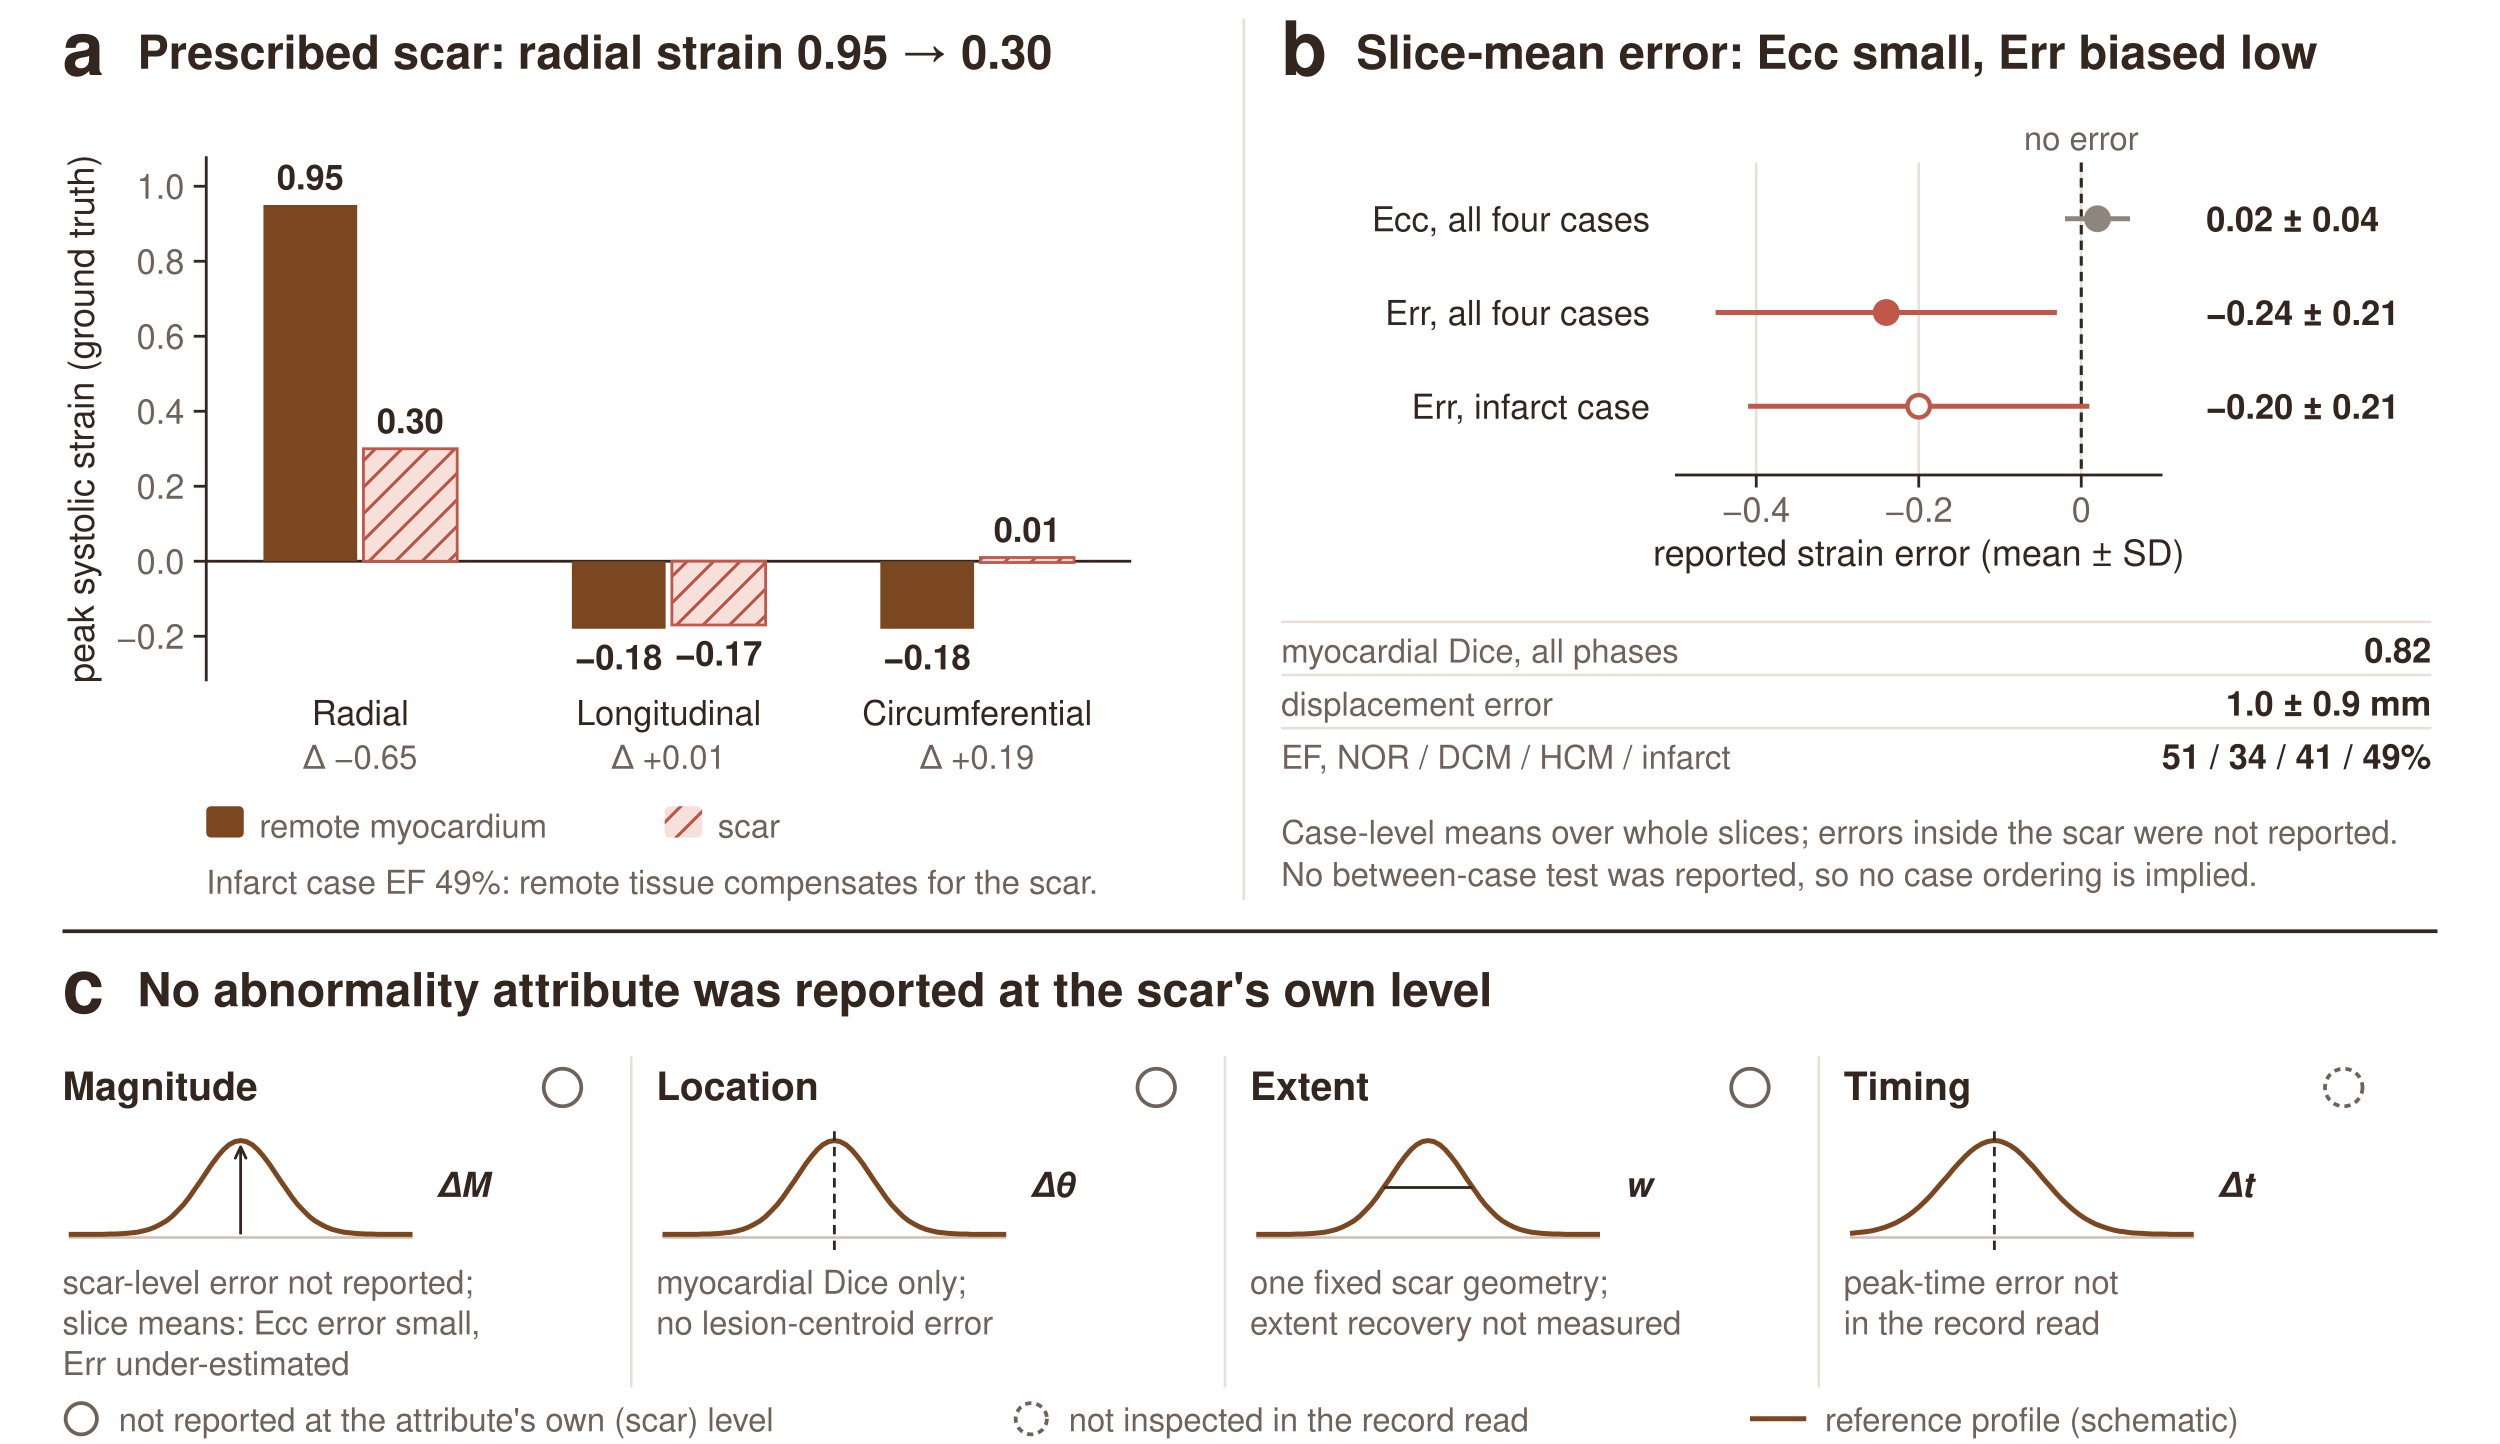
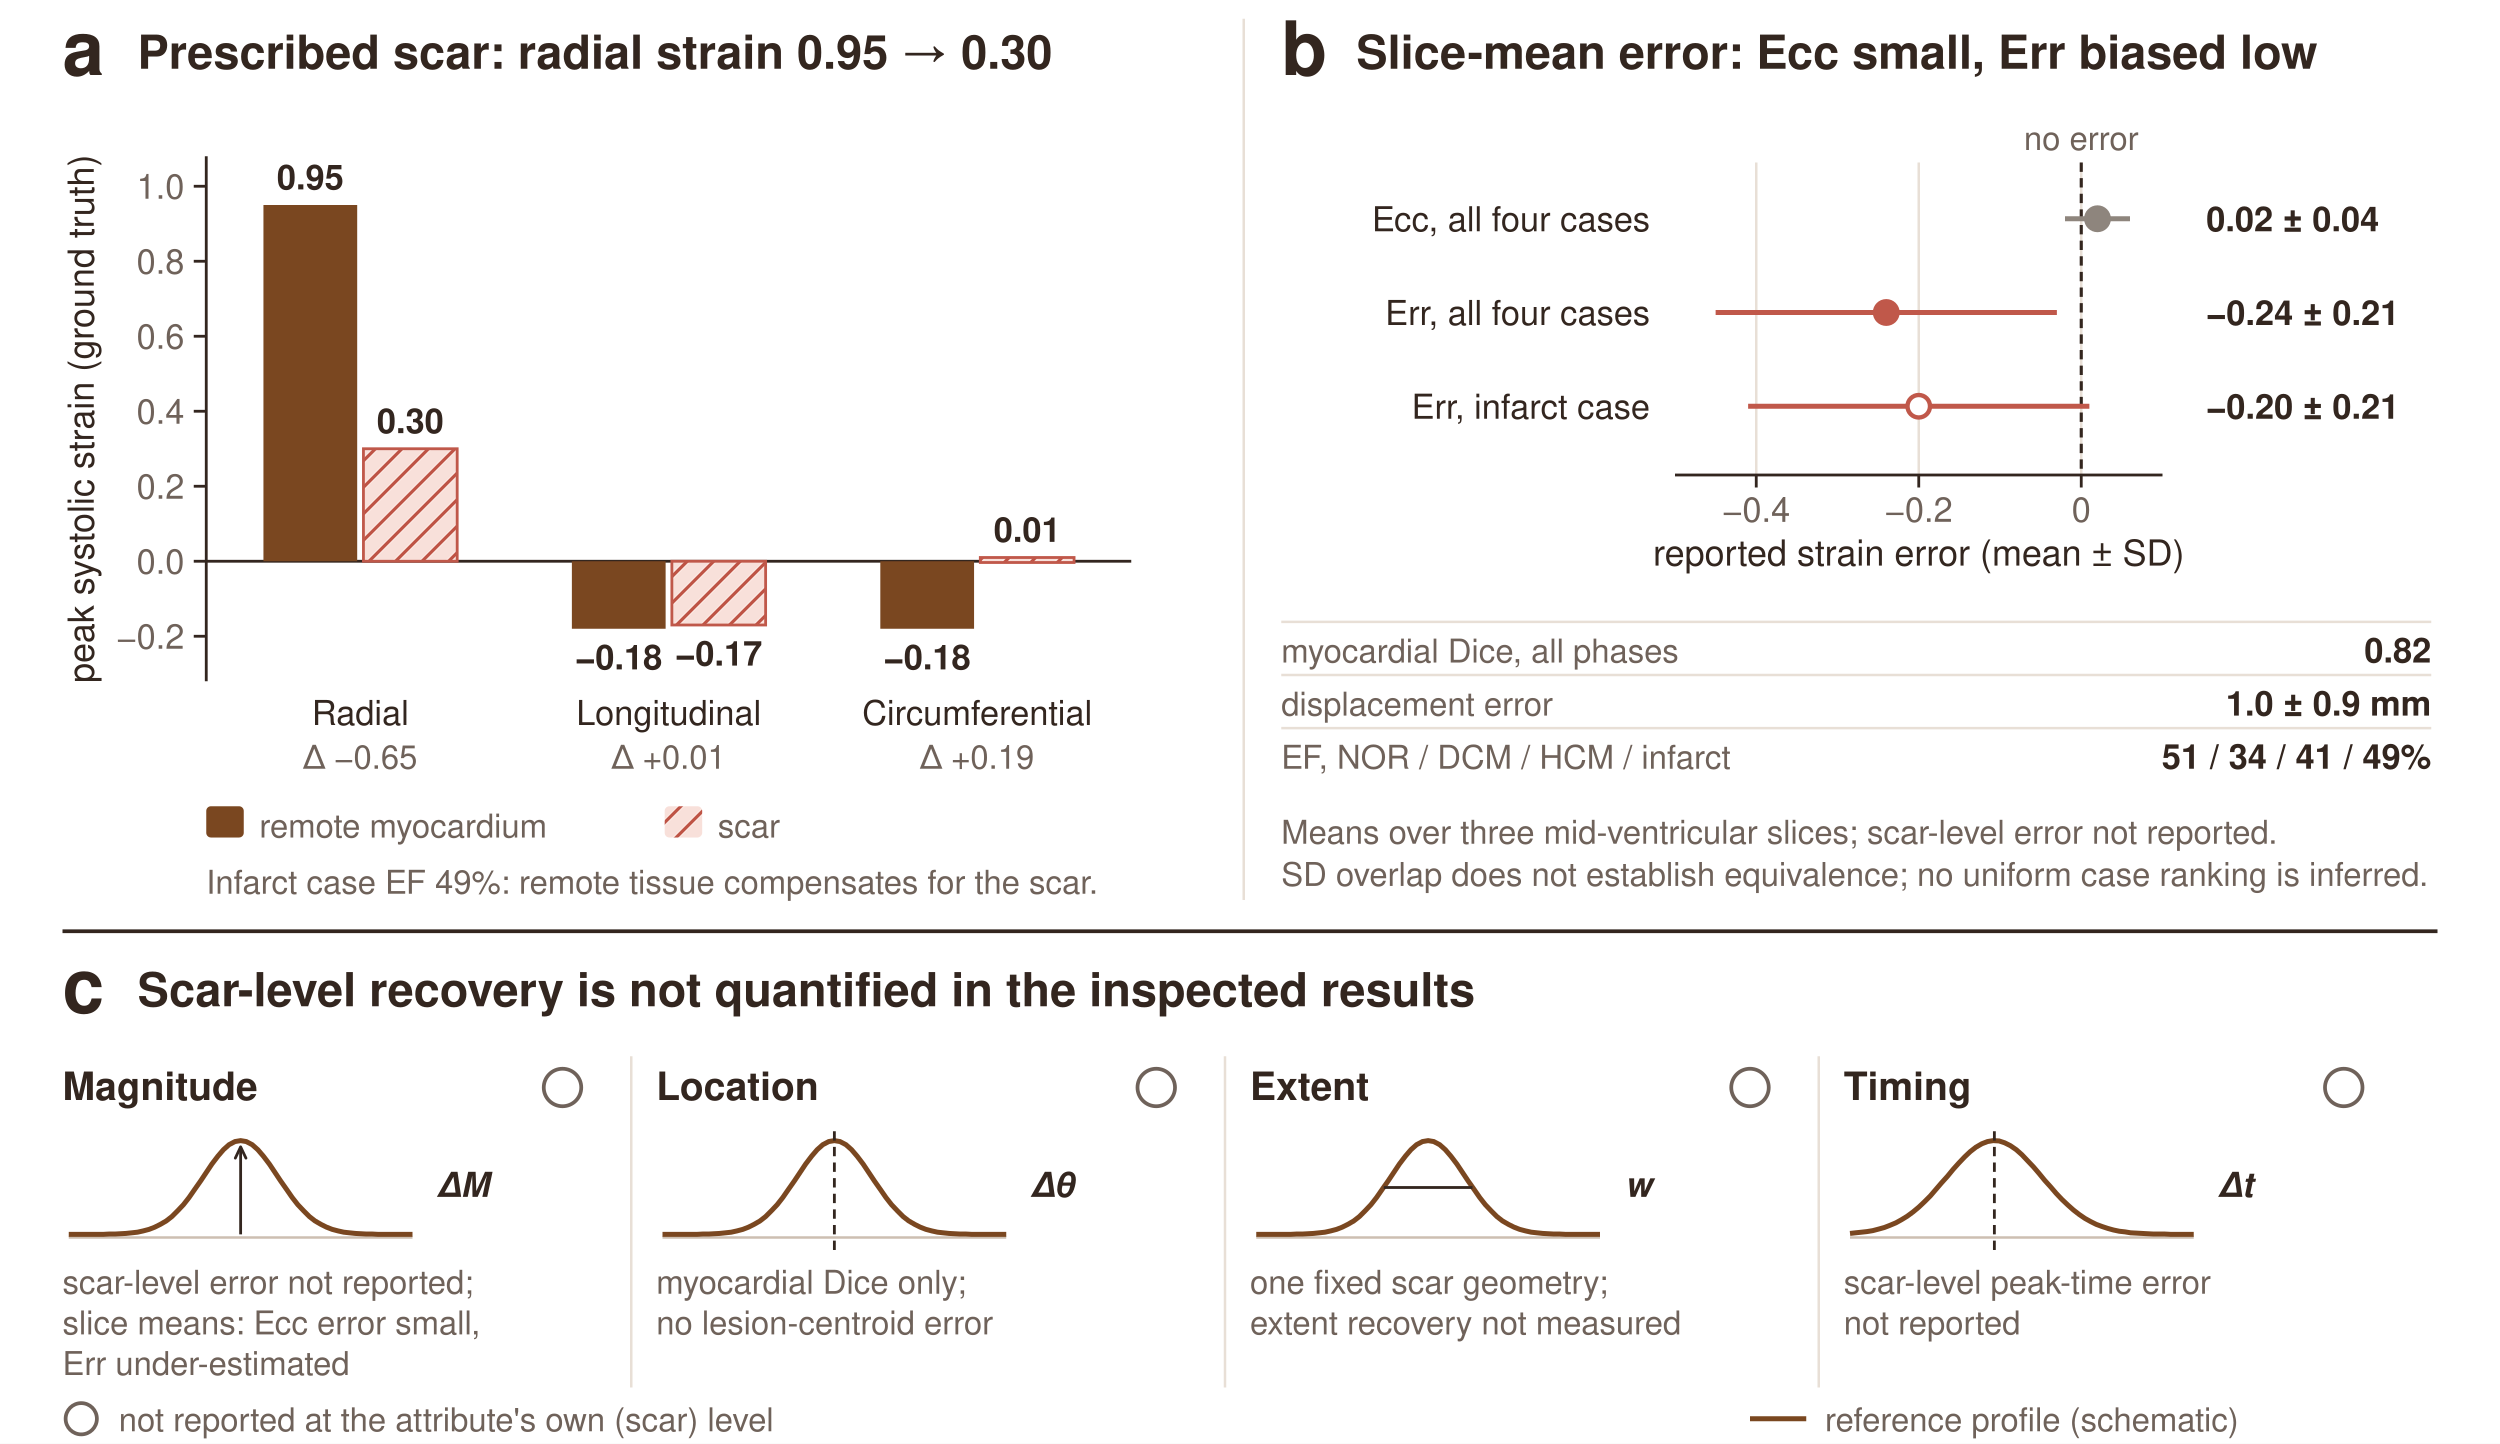
<svg xmlns="http://www.w3.org/2000/svg" width="538.583pt" height="311.031pt" viewBox="0 0 800 462" font-family="Helvetica, Arial, 'Liberation Sans', sans-serif">
  <defs>
    <linearGradient id="cellDirect" x1="0" y1="0" x2="1" y2="1">
      <stop offset="0" stop-color="#8D6449" />
      <stop offset="1" stop-color="#5B3E2E" />
    </linearGradient>
    <pattern id="hatchInf" width="6" height="6" patternUnits="userSpaceOnUse" patternTransform="rotate(45)">
      <rect width="6" height="6" fill="#F8E0DA" />
      <line x1="0" y1="0" x2="0" y2="6" stroke="#C0584A" stroke-width="2" />
    </pattern>
  </defs>
  <rect x="0.0" y="0.0" width="800.0" height="462.0" rx="0" fill="#FFFFFF" stroke="none" stroke-width="1.0" />
  <g transform="translate(0,0)">
    <text x="20.0" y="24.0" font-size="24" font-weight="700" fill="#33261F" text-anchor="start">a</text>
    <text x="44.0" y="22.0" font-size="15" font-weight="700" fill="#33261F" text-anchor="start">Prescribed scar: radial strain 0.95 → 0.30</text>
    <line x1="66.0" y1="50.0" x2="66.0" y2="218.0" stroke="#33261F" stroke-width="0.9" />
    <line x1="62.0" y1="203.6" x2="66.0" y2="203.6" stroke="#33261F" stroke-width="0.9" />
    <text x="59.0" y="207.6" font-size="11" font-weight="400" fill="#6F625A" text-anchor="end">−0.2</text>
    <line x1="62.0" y1="179.6" x2="66.0" y2="179.6" stroke="#33261F" stroke-width="0.9" />
    <text x="59.0" y="183.6" font-size="11" font-weight="400" fill="#6F625A" text-anchor="end">0.0</text>
    <line x1="62.0" y1="155.6" x2="66.0" y2="155.6" stroke="#33261F" stroke-width="0.9" />
    <text x="59.0" y="159.6" font-size="11" font-weight="400" fill="#6F625A" text-anchor="end">0.2</text>
    <line x1="62.0" y1="131.6" x2="66.0" y2="131.6" stroke="#33261F" stroke-width="0.9" />
    <text x="59.0" y="135.6" font-size="11" font-weight="400" fill="#6F625A" text-anchor="end">0.4</text>
    <line x1="62.0" y1="107.6" x2="66.0" y2="107.6" stroke="#33261F" stroke-width="0.9" />
    <text x="59.0" y="111.6" font-size="11" font-weight="400" fill="#6F625A" text-anchor="end">0.6</text>
    <line x1="62.0" y1="83.6" x2="66.0" y2="83.6" stroke="#33261F" stroke-width="0.9" />
    <text x="59.0" y="87.6" font-size="11" font-weight="400" fill="#6F625A" text-anchor="end">0.8</text>
    <line x1="62.0" y1="59.6" x2="66.0" y2="59.6" stroke="#33261F" stroke-width="0.9" />
    <text x="59.0" y="63.6" font-size="11" font-weight="400" fill="#6F625A" text-anchor="end">1.0</text>
    <text transform="translate(30.0,134.0) rotate(-90)" font-size="11.5" font-weight="400" fill="#33261F" text-anchor="middle">peak systolic strain (ground truth)</text>
    <line x1="66.0" y1="179.6" x2="362.0" y2="179.6" stroke="#33261F" stroke-width="0.9" />
    <rect x="84.3" y="65.6" width="30.0" height="114.0" rx="0" fill="#7A4720" stroke="none" stroke-width="0" />
    <text x="99.3" y="60.6" font-size="11.0" font-weight="700" fill="#33261F" text-anchor="middle">0.95</text>
    <rect x="116.3" y="143.6" width="30.0" height="36.0" rx="0" fill="url(#hatchInf)" stroke="#C0584A" stroke-width="0.9" />
    <text x="131.3" y="138.6" font-size="11.0" font-weight="700" fill="#33261F" text-anchor="middle">0.30</text>
    <text x="115.3" y="232.0" font-size="11" font-weight="400" fill="#33261F" text-anchor="middle">Radial</text>
    <text x="115.3" y="246.0" font-size="10.5" font-weight="400" fill="#6F625A" text-anchor="middle">Δ −0.65</text>
    <rect x="183.0" y="179.6" width="30.0" height="21.6" rx="0" fill="#7A4720" stroke="none" stroke-width="0" />
    <text x="198.0" y="214.2" font-size="11.0" font-weight="700" fill="#33261F" text-anchor="middle">−0.18</text>
    <rect x="215.0" y="179.6" width="30.0" height="20.4" rx="0" fill="url(#hatchInf)" stroke="#C0584A" stroke-width="0.9" />
    <text x="230.0" y="213.0" font-size="11.0" font-weight="700" fill="#33261F" text-anchor="middle">−0.17</text>
    <text x="214.0" y="232.0" font-size="11" font-weight="400" fill="#33261F" text-anchor="middle">Longitudinal</text>
    <text x="214.0" y="246.0" font-size="10.5" font-weight="400" fill="#6F625A" text-anchor="middle">Δ +0.01</text>
    <rect x="281.7" y="179.6" width="30.0" height="21.6" rx="0" fill="#7A4720" stroke="none" stroke-width="0" />
    <text x="296.7" y="214.2" font-size="11.0" font-weight="700" fill="#33261F" text-anchor="middle">−0.18</text>
    <rect x="313.7" y="178.4" width="30.0" height="1.6" rx="0" fill="url(#hatchInf)" stroke="#C0584A" stroke-width="0.9" />
    <text x="328.7" y="173.4" font-size="11.0" font-weight="700" fill="#33261F" text-anchor="middle">0.01</text>
    <text x="312.7" y="232.0" font-size="11" font-weight="400" fill="#33261F" text-anchor="middle">Circumferential</text>
    <text x="312.7" y="246.0" font-size="10.5" font-weight="400" fill="#6F625A" text-anchor="middle">Δ +0.19</text>
    <rect x="66.0" y="258.0" width="12.0" height="10.0" rx="1.5" fill="#7A4720" stroke="none" stroke-width="1.0" />
    <text x="83.0" y="268.0" font-size="10.5" font-weight="400" fill="#6F625A" text-anchor="start">remote myocardium</text>
    <rect x="212.7" y="258.0" width="12.0" height="10.0" rx="1.5" fill="url(#hatchInf)" stroke="none" stroke-width="1.0" />
    <text x="229.7" y="268.0" font-size="10.5" font-weight="400" fill="#6F625A" text-anchor="start">scar</text>
    <text x="66.0" y="286.0" font-size="10.5" font-weight="400" fill="#6F625A" text-anchor="start">Infarct case EF 49%: remote tissue compensates for the scar.</text>
    <line x1="398.0" y1="6.0" x2="398.0" y2="288.0" stroke="#E8DFD6" stroke-width="0.8" />
    <text x="410.0" y="24.0" font-size="24" font-weight="700" fill="#33261F" text-anchor="start">b</text>
    <text x="434.0" y="22.0" font-size="15" font-weight="700" fill="#33261F" text-anchor="start">Slice-mean error: Ecc small, Err biased low</text>
    <line x1="562.0" y1="52.0" x2="562.0" y2="152.0" stroke="#E8DFD6" stroke-width="0.8" />
    <line x1="614.0" y1="52.0" x2="614.0" y2="152.0" stroke="#E8DFD6" stroke-width="0.8" />
    <line x1="666.0" y1="52.0" x2="666.0" y2="152.0" stroke="#E8DFD6" stroke-width="0.8" />
    <line x1="666.0" y1="52.0" x2="666.0" y2="152.0" stroke="#33261F" stroke-width="1" stroke-dasharray="3 2" />
    <text x="528.0" y="74.0" font-size="11" font-weight="400" fill="#33261F" text-anchor="end">Ecc, all four cases</text>
    <line x1="660.8" y1="70.0" x2="681.6" y2="70.0" stroke="#8E857D" stroke-width="1.6" />
    <circle cx="671.2" cy="70.0" r="3.6" fill="#8E857D" stroke="#8E857D" stroke-width="1.4" />
    <text x="528.0" y="104.0" font-size="11" font-weight="400" fill="#33261F" text-anchor="end">Err, all four cases</text>
    <line x1="549.0" y1="100.0" x2="658.2" y2="100.0" stroke="#C0584A" stroke-width="1.6" />
    <circle cx="603.6" cy="100.0" r="3.6" fill="#C0584A" stroke="#C0584A" stroke-width="1.4" />
    <text x="528.0" y="134.0" font-size="11" font-weight="400" fill="#33261F" text-anchor="end">Err, infarct case</text>
    <line x1="559.4" y1="130.0" x2="668.6" y2="130.0" stroke="#C0584A" stroke-width="1.6" />
    <circle cx="614.0" cy="130.0" r="3.6" fill="#FFFFFF" stroke="#C0584A" stroke-width="1.4" />
    <line x1="536.0" y1="152.0" x2="692.0" y2="152.0" stroke="#33261F" stroke-width="0.9" />
    <line x1="562.0" y1="152.0" x2="562.0" y2="156.0" stroke="#33261F" stroke-width="0.9" />
    <text x="562.0" y="167.0" font-size="11" font-weight="400" fill="#6F625A" text-anchor="middle">−0.4</text>
    <line x1="614.0" y1="152.0" x2="614.0" y2="156.0" stroke="#33261F" stroke-width="0.9" />
    <text x="614.0" y="167.0" font-size="11" font-weight="400" fill="#6F625A" text-anchor="middle">−0.2</text>
    <line x1="666.0" y1="152.0" x2="666.0" y2="156.0" stroke="#33261F" stroke-width="0.9" />
    <text x="666.0" y="167.0" font-size="11" font-weight="400" fill="#6F625A" text-anchor="middle">0</text>
    <text x="614.0" y="181.0" font-size="11.5" font-weight="400" fill="#33261F" text-anchor="middle">reported strain error (mean ± SD)</text>
    <text x="706.0" y="74.0" font-size="11.0" font-weight="700" fill="#33261F" text-anchor="start">0.02 ± 0.04</text>
    <text x="706.0" y="104.0" font-size="11.0" font-weight="700" fill="#33261F" text-anchor="start">−0.24 ± 0.21</text>
    <text x="706.0" y="134.0" font-size="11.0" font-weight="700" fill="#33261F" text-anchor="start">−0.20 ± 0.21</text>
    <text x="666.0" y="48.0" font-size="10.5" font-weight="400" fill="#6F625A" text-anchor="middle">no error</text>
    <line x1="410.0" y1="199.0" x2="778.0" y2="199.0" stroke="#E8DFD6" stroke-width="0.8" />
    <text x="410.0" y="212.0" font-size="10.5" font-weight="400" fill="#6F625A" text-anchor="start">myocardial Dice, all phases</text>
    <text x="778.0" y="212.0" font-size="11" font-weight="700" fill="#33261F" text-anchor="end">0.82</text>
    <line x1="410.0" y1="216.0" x2="778.0" y2="216.0" stroke="#E8DFD6" stroke-width="0.8" />
    <text x="410.0" y="229.0" font-size="10.5" font-weight="400" fill="#6F625A" text-anchor="start">displacement error</text>
    <text x="778.0" y="229.0" font-size="11" font-weight="700" fill="#33261F" text-anchor="end">1.0 ± 0.9 mm</text>
    <line x1="410.0" y1="233.0" x2="778.0" y2="233.0" stroke="#E8DFD6" stroke-width="0.8" />
    <text x="410.0" y="246.0" font-size="10.5" font-weight="400" fill="#6F625A" text-anchor="start">EF, NOR / DCM / HCM / infarct</text>
    <text x="778.0" y="246.0" font-size="11" font-weight="700" fill="#33261F" text-anchor="end">51 / 34 / 41 / 49%</text>
-     <text x="410.0" y="270.0" font-size="10.5" font-weight="400" fill="#6F625A" text-anchor="start">Case-level means over whole slices; errors inside the scar were not reported.</text>
-     <text x="410.0" y="283.5" font-size="10.5" font-weight="400" fill="#6F625A" text-anchor="start">No between-case test was reported, so no case ordering is implied.</text>
+     <text x="410.0" y="270.0" font-size="10.5" font-weight="400" fill="#6F625A" text-anchor="start">Means over three mid-ventricular slices; scar-level error not reported.</text>
+     <text x="410.0" y="283.5" font-size="10.5" font-weight="400" fill="#6F625A" text-anchor="start">SD overlap does not establish equivalence; no uniform case ranking is inferred.</text>
    <line x1="20.0" y1="298.0" x2="780.0" y2="298.0" stroke="#33261F" stroke-width="1.2" />
    <text x="20.0" y="324.0" font-size="24" font-weight="700" fill="#33261F" text-anchor="start">c</text>
-     <text x="44.0" y="322.0" font-size="15" font-weight="700" fill="#33261F" text-anchor="start">No abnormality attribute was reported at the scar's own level</text>
+     <text x="44.0" y="322.0" font-size="15" font-weight="700" fill="#33261F" text-anchor="start">Scar-level recovery is not quantified in the inspected results</text>
    <text x="20.0" y="352.0" font-size="12.5" font-weight="700" fill="#33261F" text-anchor="start">Magnitude</text>
    <circle cx="180.0" cy="348.0" r="6.0" fill="#FFFFFF" stroke="#6F625A" stroke-width="1.2" />
    <line x1="22.0" y1="396.0" x2="132.0" y2="396.0" stroke="#CDBFB2" stroke-width="0.8" />
    <path d="M22.0 395.0 L23.8 395.0 L25.7 395.0 L27.5 395.0 L29.3 395.0 L31.2 395.0 L33.0 395.0 L34.8 394.9 L36.7 394.9 L38.5 394.8 L40.3 394.7 L42.2 394.5 L44.0 394.3 L45.8 393.9 L47.7 393.4 L49.5 392.7 L51.3 391.8 L53.2 390.7 L55.0 389.3 L56.8 387.5 L58.7 385.5 L60.5 383.2 L62.3 380.6 L64.2 377.9 L66.0 375.2 L67.8 372.5 L69.7 370.0 L71.5 367.9 L73.3 366.3 L75.2 365.3 L77.0 365.0 L78.8 365.3 L80.7 366.3 L82.5 367.9 L84.3 370.0 L86.2 372.5 L88.0 375.2 L89.8 377.9 L91.7 380.6 L93.5 383.2 L95.3 385.5 L97.2 387.5 L99.0 389.3 L100.8 390.7 L102.7 391.8 L104.5 392.7 L106.3 393.4 L108.2 393.9 L110.0 394.3 L111.8 394.5 L113.7 394.7 L115.5 394.8 L117.3 394.9 L119.2 394.9 L121.0 395.0 L122.8 395.0 L124.7 395.0 L126.5 395.0 L128.3 395.0 L130.2 395.0 L132.0 395.0" stroke="#7A4720" stroke-width="1.6" fill="none" />
    <line x1="77.0" y1="395.0" x2="77.0" y2="367.0" stroke="#33261F" stroke-width="0.9" />
    <path d="M78.7 370.6 L77.0 367.0 L75.3 370.6" stroke="#33261F" stroke-width="0.9" fill="none" stroke-linecap="round" stroke-linejoin="round" />
    <text x="140.0" y="383.0" font-size="11.0" font-weight="700" fill="#33261F" text-anchor="start" font-style="italic">ΔM</text>
    <text x="20.0" y="414.0" font-size="10.5" font-weight="400" fill="#6F625A" text-anchor="start">scar-level error not reported;</text>
    <text x="20.0" y="427.0" font-size="10.5" font-weight="400" fill="#6F625A" text-anchor="start">slice means: Ecc error small,</text>
    <text x="20.0" y="440.0" font-size="10.5" font-weight="400" fill="#6F625A" text-anchor="start">Err under-estimated</text>
    <line x1="202.0" y1="338.0" x2="202.0" y2="444.0" stroke="#E8DFD6" stroke-width="0.8" />
    <text x="210.0" y="352.0" font-size="12.5" font-weight="700" fill="#33261F" text-anchor="start">Location</text>
    <circle cx="370.0" cy="348.0" r="6.0" fill="#FFFFFF" stroke="#6F625A" stroke-width="1.2" />
    <line x1="212.0" y1="396.0" x2="322.0" y2="396.0" stroke="#CDBFB2" stroke-width="0.8" />
    <path d="M212.0 395.0 L213.8 395.0 L215.7 395.0 L217.5 395.0 L219.3 395.0 L221.2 395.0 L223.0 395.0 L224.8 394.9 L226.7 394.9 L228.5 394.8 L230.3 394.7 L232.2 394.5 L234.0 394.3 L235.8 393.9 L237.7 393.4 L239.5 392.7 L241.3 391.8 L243.2 390.7 L245.0 389.3 L246.8 387.5 L248.7 385.5 L250.5 383.2 L252.3 380.6 L254.2 377.9 L256.0 375.2 L257.8 372.5 L259.7 370.0 L261.5 367.9 L263.3 366.3 L265.2 365.3 L267.0 365.0 L268.8 365.3 L270.7 366.3 L272.5 367.9 L274.3 370.0 L276.2 372.5 L278.0 375.2 L279.8 377.9 L281.7 380.6 L283.5 383.2 L285.3 385.5 L287.2 387.5 L289.0 389.3 L290.8 390.7 L292.7 391.8 L294.5 392.7 L296.3 393.4 L298.2 393.9 L300.0 394.3 L301.8 394.5 L303.7 394.7 L305.5 394.8 L307.3 394.9 L309.2 394.9 L311.0 395.0 L312.8 395.0 L314.7 395.0 L316.5 395.0 L318.3 395.0 L320.2 395.0 L322.0 395.0" stroke="#7A4720" stroke-width="1.6" fill="none" />
    <line x1="267.0" y1="400.0" x2="267.0" y2="361.0" stroke="#33261F" stroke-width="0.9" stroke-dasharray="3 2" />
    <text x="330.0" y="383.0" font-size="11.0" font-weight="700" fill="#33261F" text-anchor="start" font-style="italic">Δθ</text>
    <text x="210.0" y="414.0" font-size="10.5" font-weight="400" fill="#6F625A" text-anchor="start">myocardial Dice only;</text>
    <text x="210.0" y="427.0" font-size="10.5" font-weight="400" fill="#6F625A" text-anchor="start">no lesion-centroid error</text>
    <line x1="392.0" y1="338.0" x2="392.0" y2="444.0" stroke="#E8DFD6" stroke-width="0.8" />
    <text x="400.0" y="352.0" font-size="12.5" font-weight="700" fill="#33261F" text-anchor="start">Extent</text>
    <circle cx="560.0" cy="348.0" r="6.0" fill="#FFFFFF" stroke="#6F625A" stroke-width="1.2" />
    <line x1="402.0" y1="396.0" x2="512.0" y2="396.0" stroke="#CDBFB2" stroke-width="0.8" />
    <path d="M402.0 395.0 L403.8 395.0 L405.7 395.0 L407.5 395.0 L409.3 395.0 L411.2 395.0 L413.0 395.0 L414.8 394.9 L416.7 394.9 L418.5 394.8 L420.3 394.7 L422.2 394.5 L424.0 394.3 L425.8 393.9 L427.7 393.4 L429.5 392.7 L431.3 391.8 L433.2 390.7 L435.0 389.3 L436.8 387.5 L438.7 385.5 L440.5 383.2 L442.3 380.6 L444.2 377.9 L446.0 375.2 L447.8 372.5 L449.7 370.0 L451.5 367.9 L453.3 366.3 L455.2 365.3 L457.0 365.0 L458.8 365.3 L460.7 366.3 L462.5 367.9 L464.3 370.0 L466.2 372.5 L468.0 375.2 L469.8 377.9 L471.7 380.6 L473.5 383.2 L475.3 385.5 L477.2 387.5 L479.0 389.3 L480.8 390.7 L482.7 391.8 L484.5 392.7 L486.3 393.4 L488.2 393.9 L490.0 394.3 L491.8 394.5 L493.7 394.7 L495.5 394.8 L497.3 394.9 L499.2 394.9 L501.0 395.0 L502.8 395.0 L504.7 395.0 L506.5 395.0 L508.3 395.0 L510.2 395.0 L512.0 395.0" stroke="#7A4720" stroke-width="1.6" fill="none" />
    <line x1="442.8" y1="380.0" x2="471.2" y2="380.0" stroke="#33261F" stroke-width="0.9" />
    <text x="520.0" y="383.0" font-size="11.0" font-weight="700" fill="#33261F" text-anchor="start" font-style="italic">w</text>
    <text x="400.0" y="414.0" font-size="10.5" font-weight="400" fill="#6F625A" text-anchor="start">one fixed scar geometry;</text>
    <text x="400.0" y="427.0" font-size="10.5" font-weight="400" fill="#6F625A" text-anchor="start">extent recovery not measured</text>
    <line x1="582.0" y1="338.0" x2="582.0" y2="444.0" stroke="#E8DFD6" stroke-width="0.8" />
    <text x="590.0" y="352.0" font-size="12.5" font-weight="700" fill="#33261F" text-anchor="start">Timing</text>
-     <circle cx="750.0" cy="348.0" r="6.0" fill="#FFFFFF" stroke="#6F625A" stroke-width="1.2" stroke-dasharray="2 1.6" />
+     <circle cx="750.0" cy="348.0" r="6.0" fill="#FFFFFF" stroke="#6F625A" stroke-width="1.2" />
    <line x1="592.0" y1="396.0" x2="702.0" y2="396.0" stroke="#CDBFB2" stroke-width="0.8" />
    <path d="M592.0 394.7 L593.8 394.5 L595.7 394.3 L597.5 394.1 L599.3 393.8 L601.2 393.3 L603.0 392.8 L604.8 392.1 L606.7 391.3 L608.5 390.3 L610.3 389.2 L612.2 387.8 L614.0 386.3 L615.8 384.6 L617.7 382.7 L619.5 380.6 L621.3 378.5 L623.2 376.4 L625.0 374.2 L626.8 372.2 L628.7 370.2 L630.5 368.5 L632.3 367.1 L634.2 366.0 L636.0 365.3 L637.8 365.0 L639.7 365.1 L641.5 365.7 L643.3 366.6 L645.2 367.9 L647.0 369.5 L648.8 371.4 L650.7 373.4 L652.5 375.5 L654.3 377.7 L656.2 379.8 L658.0 381.9 L659.8 383.8 L661.7 385.6 L663.5 387.2 L665.3 388.6 L667.2 389.9 L669.0 390.9 L670.8 391.8 L672.7 392.5 L674.5 393.1 L676.3 393.6 L678.2 394.0 L680.0 394.2 L681.8 394.5 L683.7 394.6 L685.5 394.7 L687.3 394.8 L689.2 394.9 L691.0 394.9 L692.8 394.9 L694.7 395.0 L696.5 395.0 L698.3 395.0 L700.2 395.0 L702.0 395.0" stroke="#7A4720" stroke-width="1.6" fill="none" />
    <line x1="638.2" y1="400.0" x2="638.2" y2="361.0" stroke="#33261F" stroke-width="0.9" stroke-dasharray="3 2" />
    <text x="710.0" y="383.0" font-size="11.0" font-weight="700" fill="#33261F" text-anchor="start" font-style="italic">Δt</text>
-     <text x="590.0" y="414.0" font-size="10.5" font-weight="400" fill="#6F625A" text-anchor="start">peak-time error not</text>
-     <text x="590.0" y="427.0" font-size="10.5" font-weight="400" fill="#6F625A" text-anchor="start">in the record read</text>
+     <text x="590.0" y="414.0" font-size="10.5" font-weight="400" fill="#6F625A" text-anchor="start">scar-level peak-time error</text>
+     <text x="590.0" y="427.0" font-size="10.5" font-weight="400" fill="#6F625A" text-anchor="start">not reported</text>
    <circle cx="26.0" cy="454.0" r="5.0" fill="#FFFFFF" stroke="#6F625A" stroke-width="1.2" />
    <text x="38.0" y="458.0" font-size="10.5" font-weight="400" fill="#6F625A" text-anchor="start">not reported at the attribute's own (scar) level</text>
-     <circle cx="330.0" cy="454.0" r="5.0" fill="#FFFFFF" stroke="#6F625A" stroke-width="1.2" stroke-dasharray="2 1.6" />
-     <text x="342.0" y="458.0" font-size="10.5" font-weight="400" fill="#6F625A" text-anchor="start">not inspected in the record read</text>
    <line x1="560.0" y1="454.0" x2="578.0" y2="454.0" stroke="#7A4720" stroke-width="1.6" />
    <text x="584.0" y="458.0" font-size="10.5" font-weight="400" fill="#6F625A" text-anchor="start">reference profile (schematic)</text>
  </g>
</svg>
